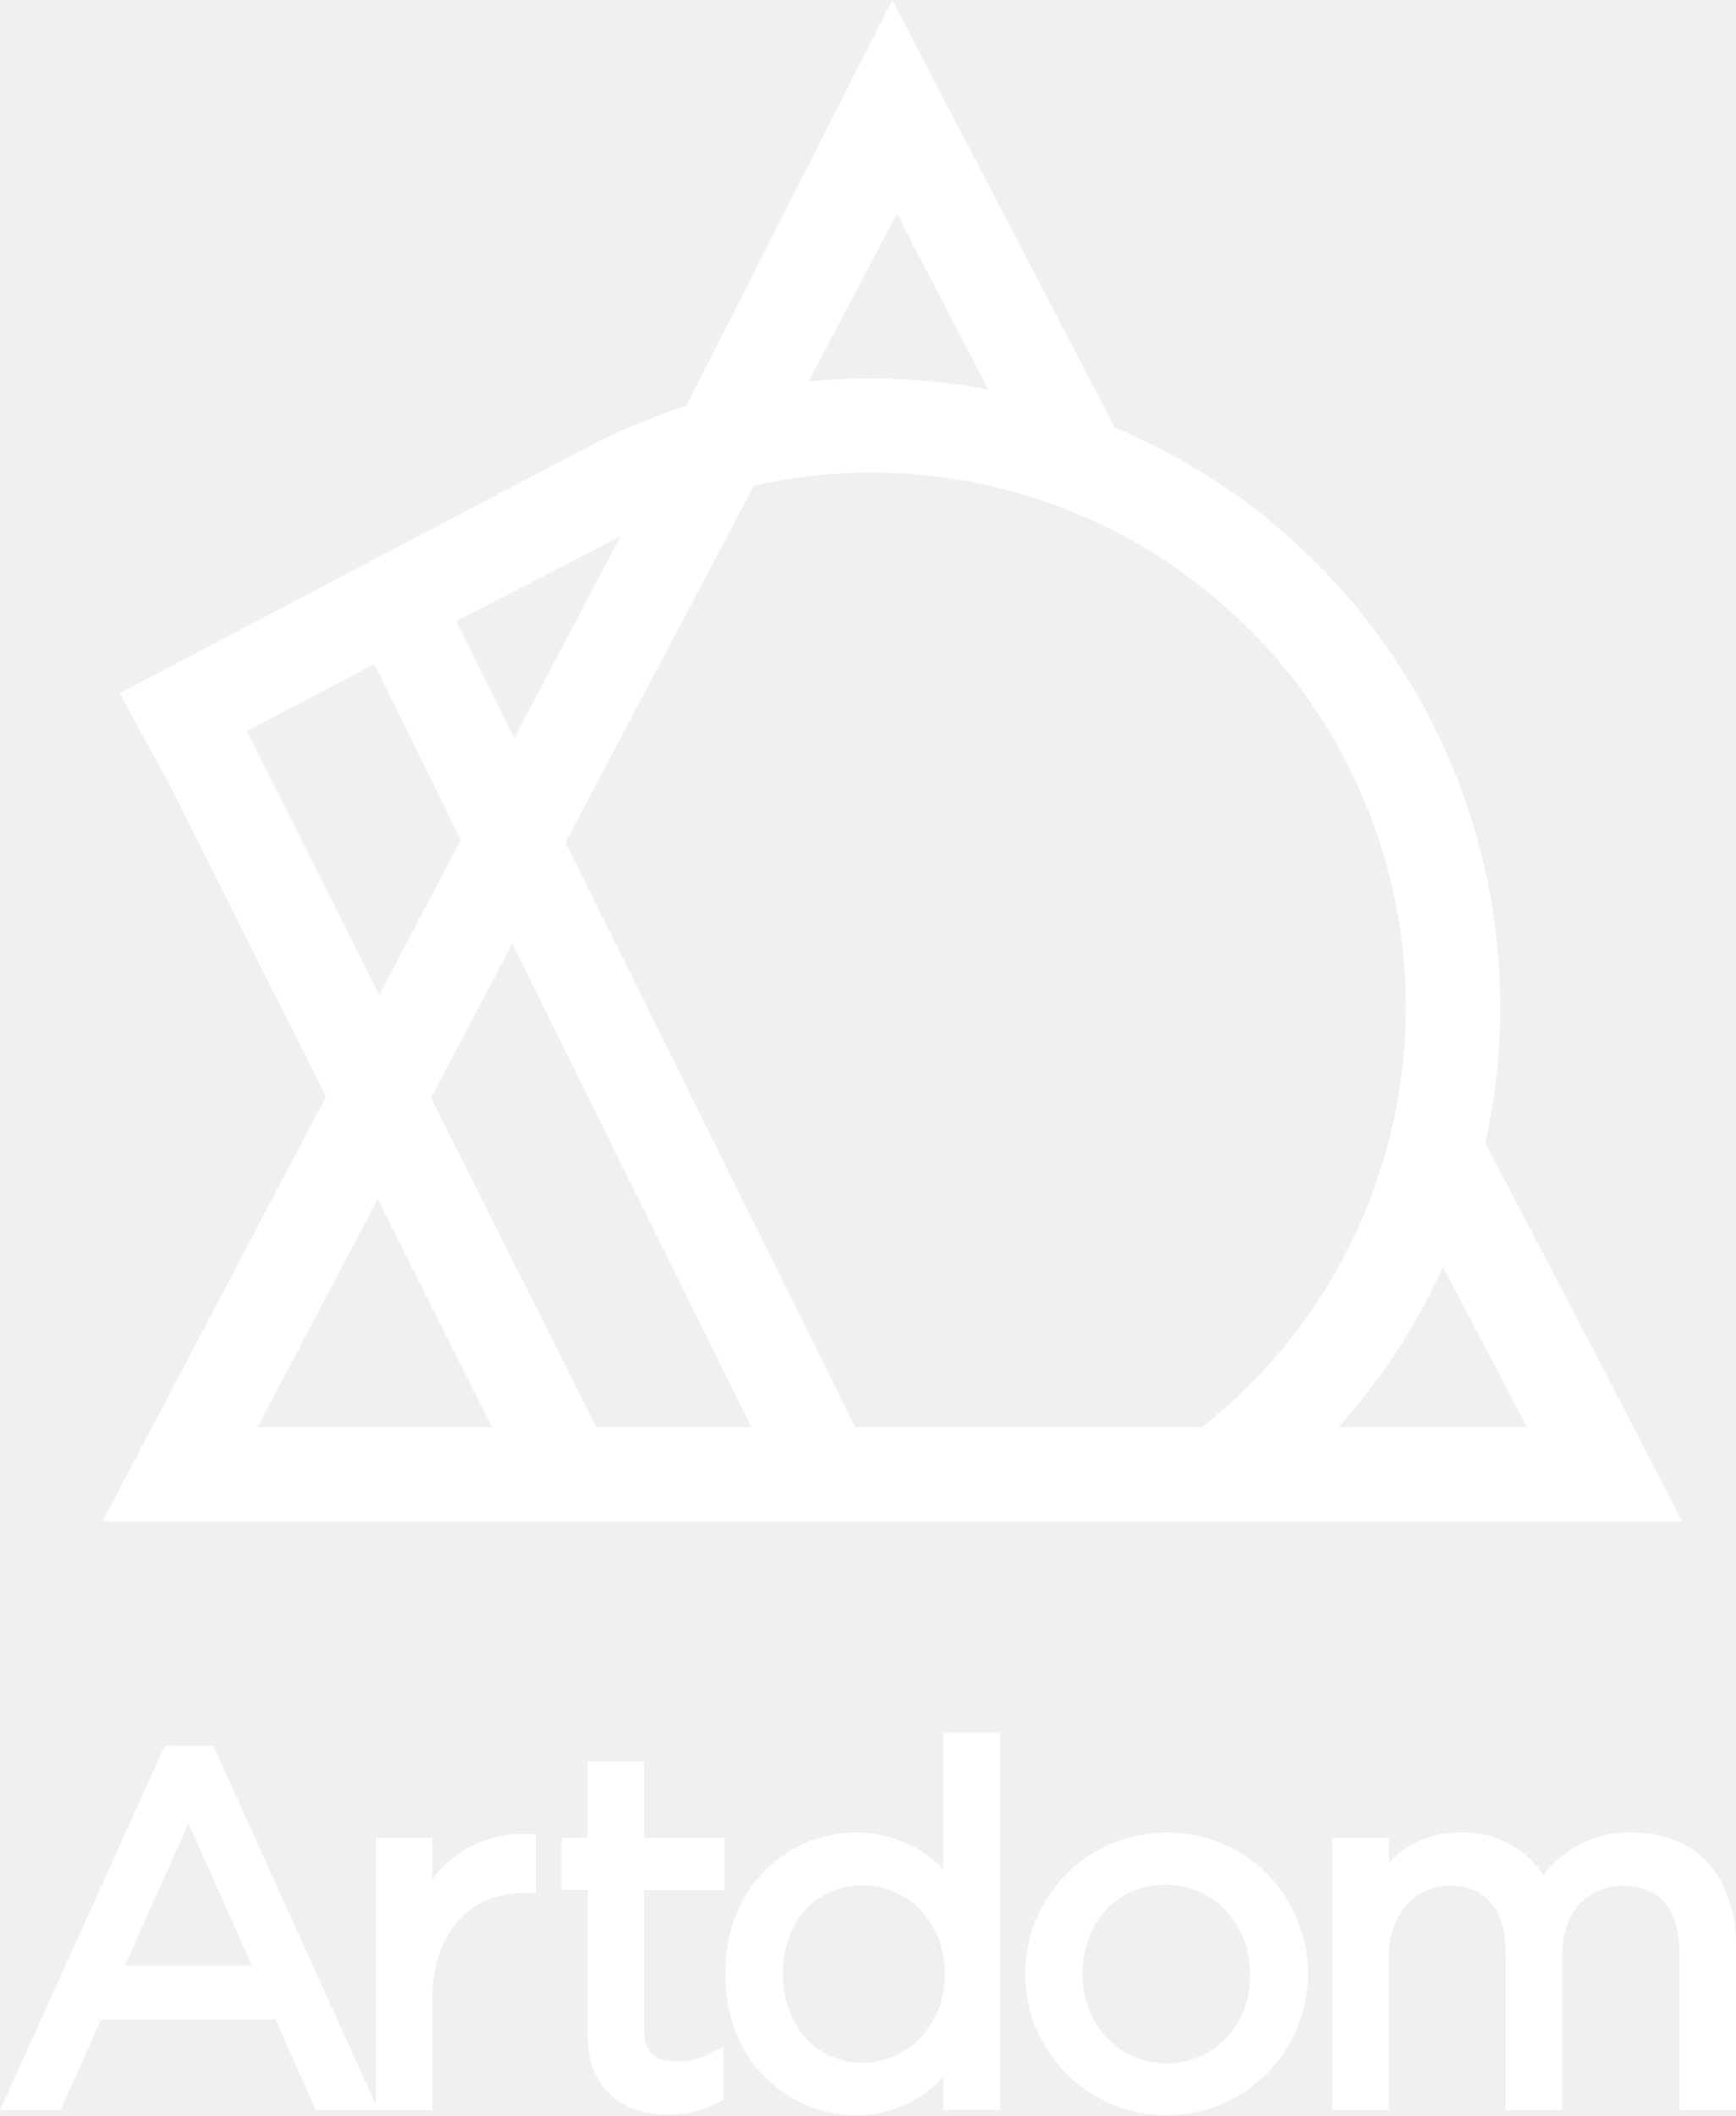
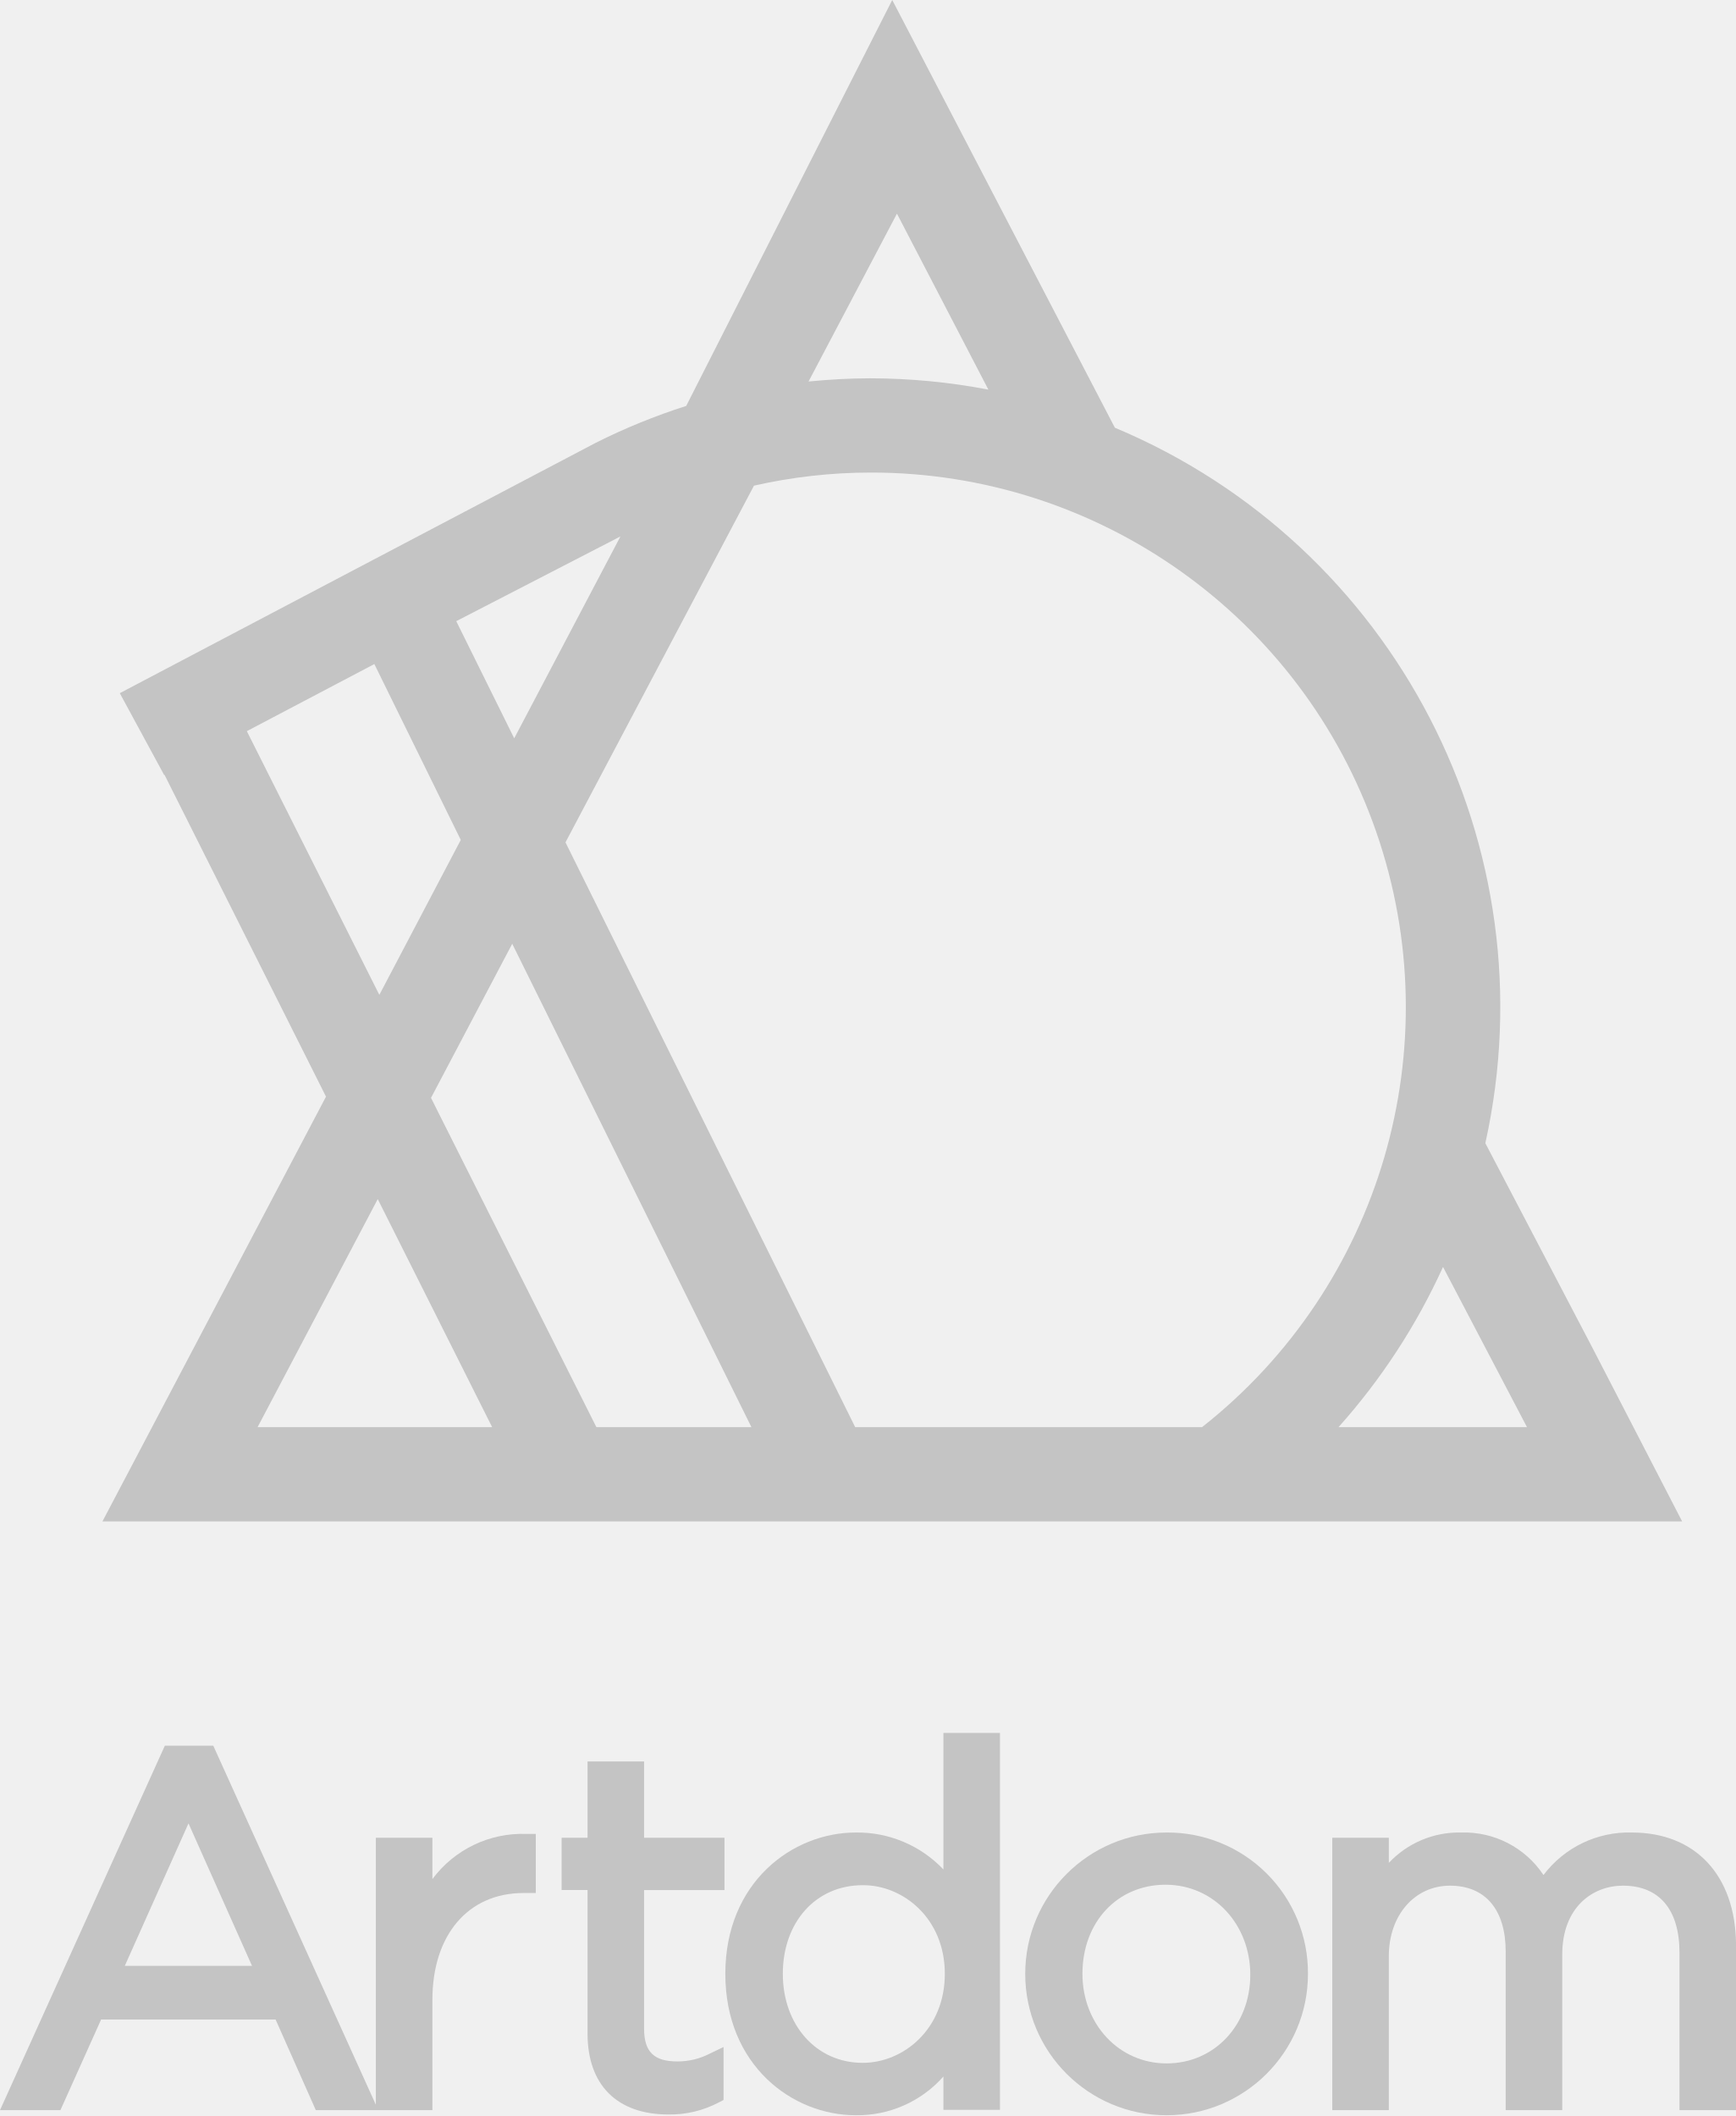
<svg xmlns="http://www.w3.org/2000/svg" viewBox="0 0 184.12 224.52">
  <defs>
-     <style>.cls-1{fill:#fff;}</style>
+     <style>.cls-1{fill:#c4c4c4;}</style>
  </defs>
  <g id="Lager_2" data-name="Lager 2">
    <g id="Lager_1-2" data-name="Lager 1">
      <path class="cls-1" d="M10.87,161.43H178.48L169,143.08l-11.4-21.78a66.68,66.68,0,0,0-39.31-75.92L94.67,0,72.81,43.07A66.54,66.54,0,0,0,63.18,47c-2.57,1.34-50.47,26.55-50.47,26.55l4.7,8.67.05,0,17.13,34.14Zm29.21-34.2,12.14,24.2H27.33Zm23.2,24.2L45.73,116.49l8.62-16.35,25.38,51.29Zm98.74,0h-20a67.19,67.19,0,0,0,11.09-17ZM95.17,22.67l9.7,18.67a67.1,67.1,0,0,0-12.52-1.2c-2.21,0-4.4.13-6.56.34ZM80,51.53a56.19,56.19,0,0,1,12.38-1.39,56.73,56.73,0,0,1,35.16,101.29H90.74L60,89.38ZM65.83,56.92,54.56,78.34,48.41,65.91ZM26.19,77.58l13.53-7.12,9.17,18.66-8.64,16.44Z" />
      <path class="cls-1" d="M45.88,199.38V195h-6v28.33l-17.25-38.1H17.49L0,223.9H6.41l4.32-9.62H29.24l4.27,9.62H45.88V212.19c0-6.88,3.79-11.33,9.66-11.33h1.31v-6.27l-1,0A11.89,11.89,0,0,0,45.88,199.38Zm-19.14,9.21H13.24L20,193.47Z" />
      <path class="cls-1" d="M68.34,186.9h-6V195H59.59v5.54h2.75v15.23c0,5.46,3.13,8.59,8.59,8.59a11.09,11.09,0,0,0,5.3-1.26l.54-.28V217.2l-1.44.69a7.38,7.38,0,0,1-3.46.84c-2.47,0-3.53-1-3.53-3.48v-14.7h8.53V195H68.34Z" />
      <path class="cls-1" d="M100.1,198.36a12.59,12.59,0,0,0-9.3-3.92c-6.71,0-13.84,5.27-13.84,15s7.13,15,13.84,15a12.19,12.19,0,0,0,9.3-4.11v3.54h6v-40h-6Zm.15,11.07c0,5.92-4.43,9.45-8.72,9.45-4.91,0-8.47-4-8.47-9.45s3.48-9.4,8.47-9.4C95.82,200,100.25,203.55,100.25,209.43Z" />
      <path class="cls-1" d="M123.78,194.44a15,15,0,1,0,15,15A14.9,14.9,0,0,0,123.78,194.44Zm8.88,15.09c0,5.36-3.82,9.41-8.88,9.41s-8.93-4.18-8.93-9.51c0-5.48,3.71-9.45,8.82-9.45S132.66,204.18,132.66,209.53Z" />
      <path class="cls-1" d="M173.14,194.44a11.35,11.35,0,0,0-9.37,4.51,10.11,10.11,0,0,0-8.73-4.51,10.22,10.22,0,0,0-7.68,3.22V195h-6V223.9h6V207.56c0-4.33,2.73-7.48,6.49-7.48s5.91,2.56,5.91,7V223.9h6V207.4c0-5.05,3.24-7.32,6.44-7.32,3.85,0,6,2.53,6,7.11V223.9h6V206.26C184.12,199,179.91,194.44,173.14,194.44Z" />
    </g>
  </g>
</svg>
